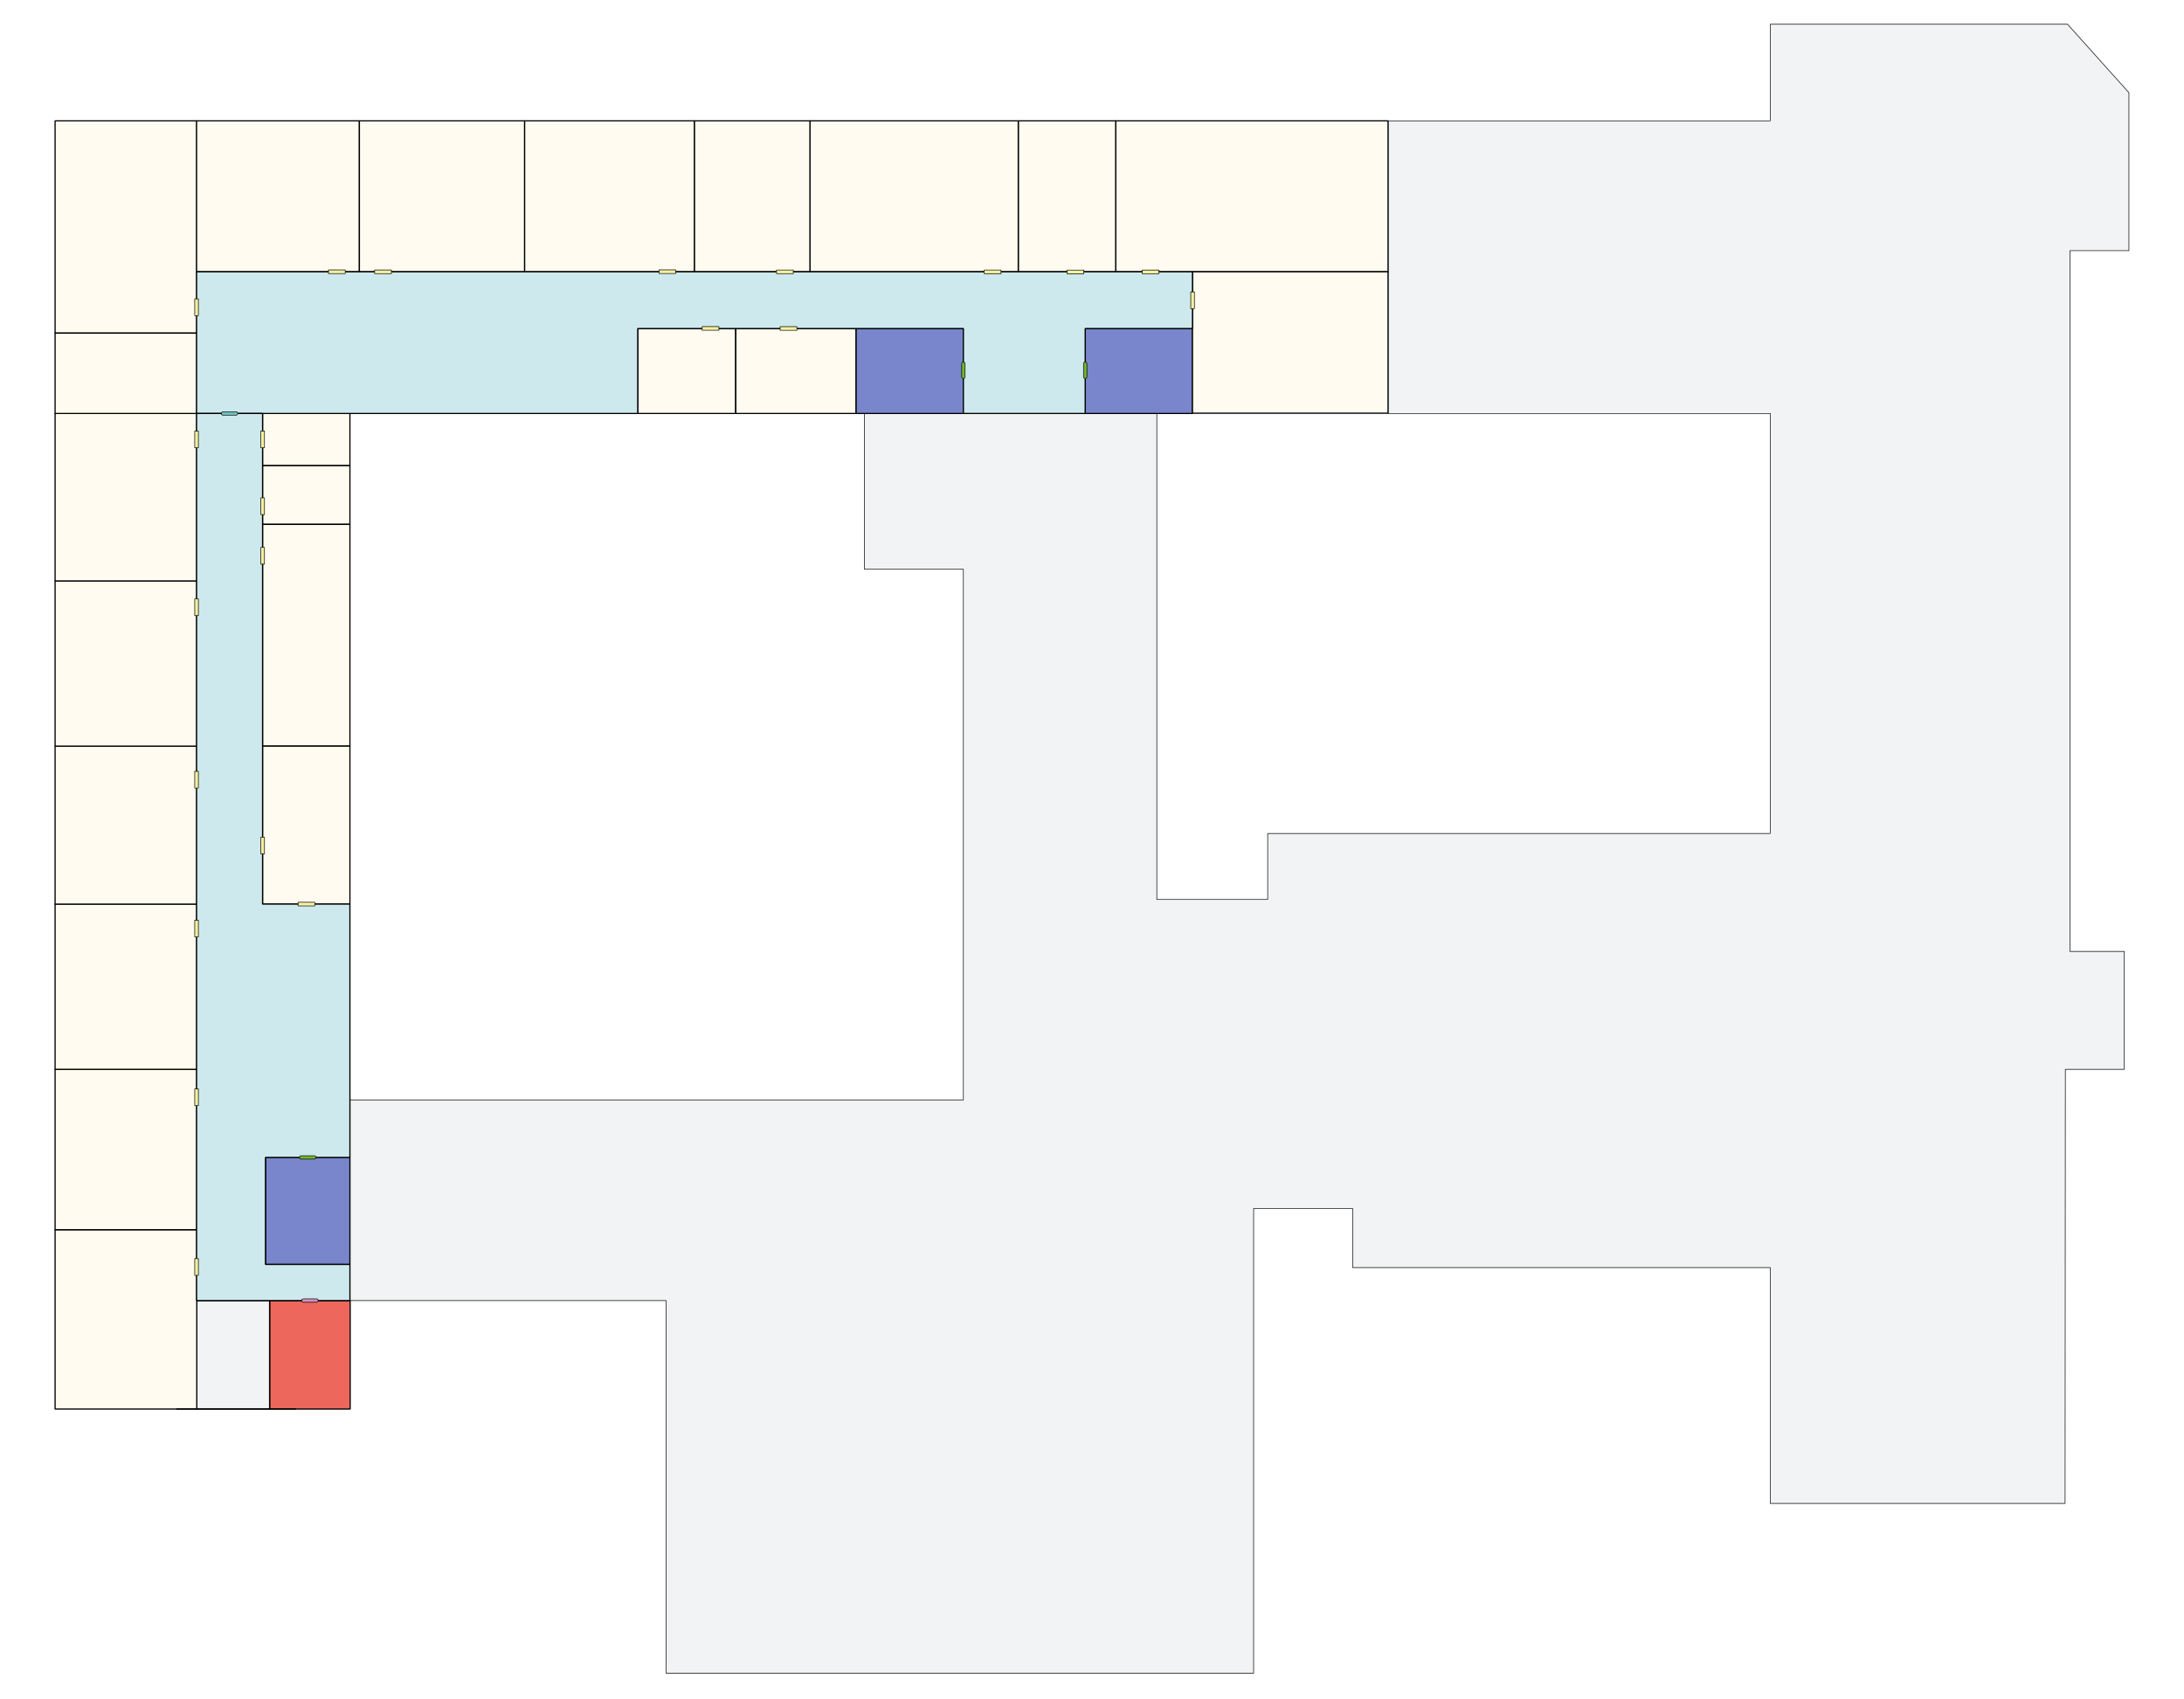
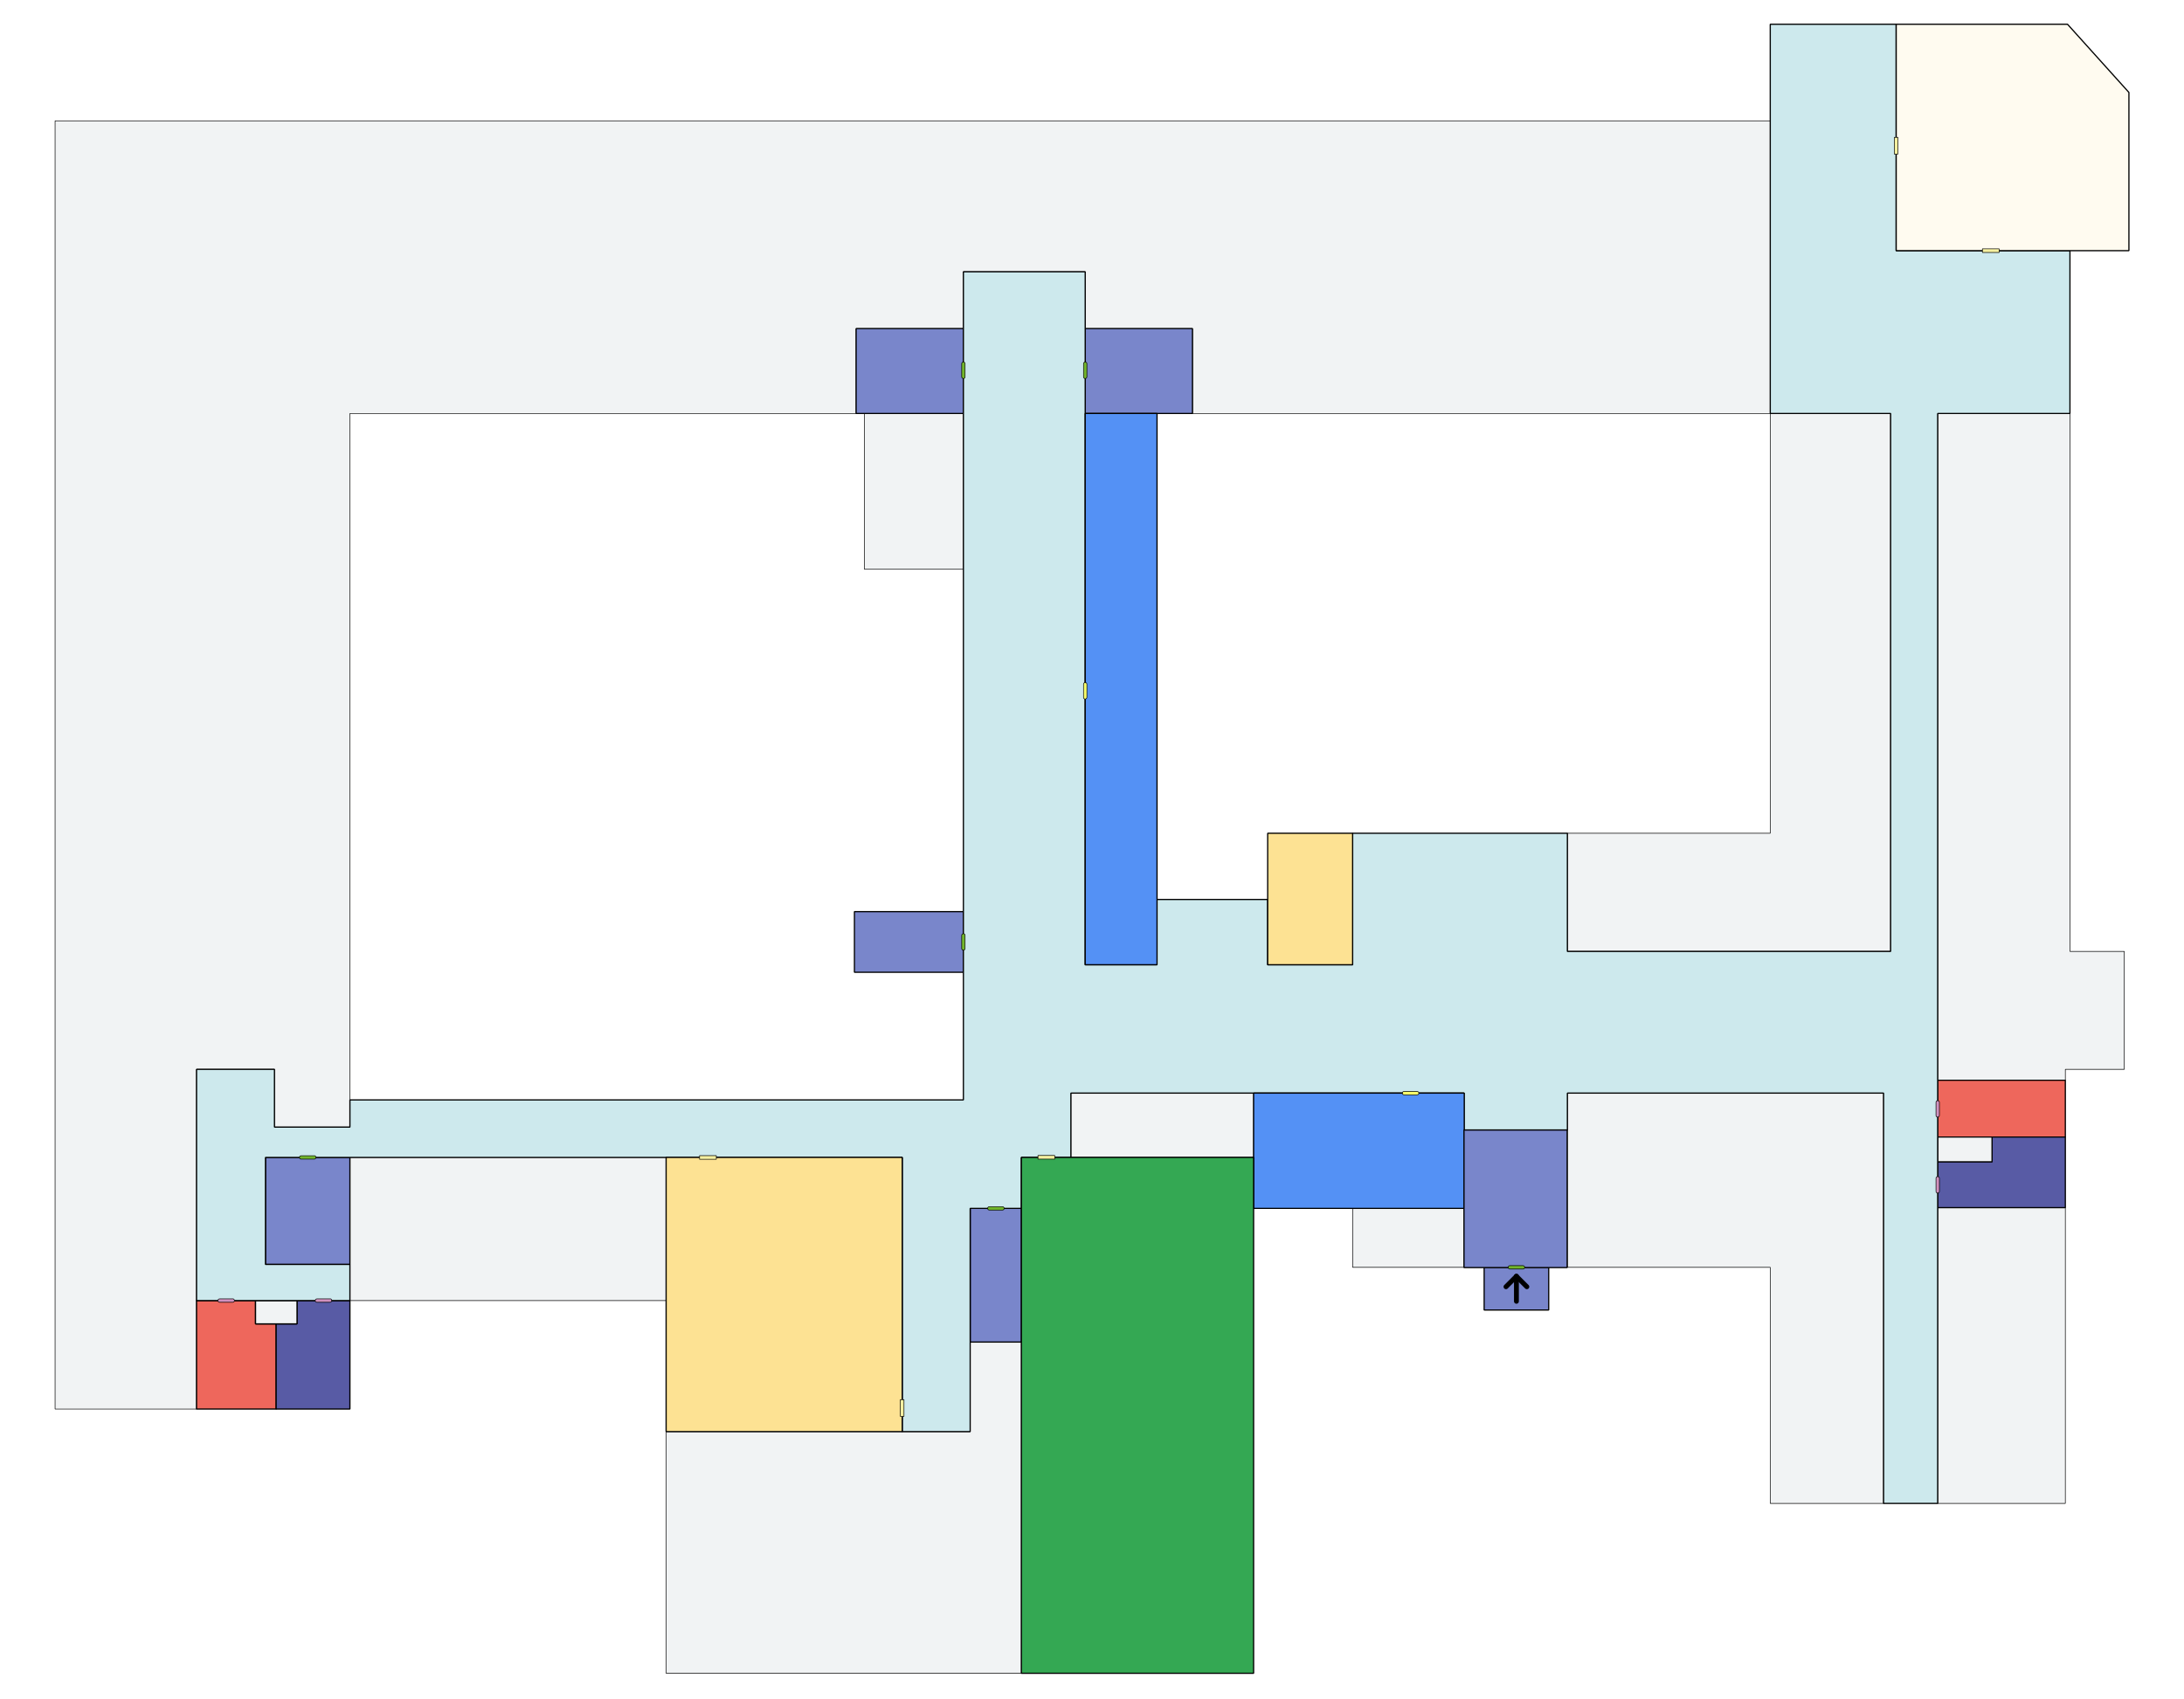
<svg xmlns="http://www.w3.org/2000/svg" width="100%" height="100%" viewBox="0 0 900 700" version="1.1" xml:space="preserve" style="fill-rule:evenodd;clip-rule:evenodd;stroke-linejoin:bevel;stroke-miterlimit:10;">
-   <g id="_x33__этаж">
-     <path d="M853,103.3L853,392.1L875.4,392.1L875.4,440.7L851.1,440.7L851,619.6L729.5,619.6L729.5,522.4L557.4,522.4L557.4,498L516.6,498L516.6,689.6L274.5,689.6L274.5,536L144.2,536L144.2,453.3L397,453.3L397,234.6L356.2,234.6L356.2,170.4L476.7,170.4L476.7,370.7L522.4,370.7L522.4,343.5L729.5,343.5L729.5,170.4L572,170.4L572,49.8L729.5,49.8L729.5,10L852,10L877.3,38.2L877.3,103.3L853,103.3Z" style="fill:rgb(241,243,244);fill-rule:nonzero;stroke:black;stroke-width:0.25px;" />
-     <rect x="81" y="536" width="30.1" height="44.7" style="fill:rgb(241,243,244);stroke:black;stroke-width:0.5px;" />
-     <rect x="22.7" y="49.8" width="58.4" height="87.5" style="fill:rgb(255,251,240);stroke:black;stroke-width:0.5px;" />
-     <rect x="81" y="49.8" width="67.1" height="62.2" style="fill:rgb(255,251,240);stroke:black;stroke-width:0.5px;" />
-     <rect x="148.1" y="49.8" width="68.1" height="62.2" style="fill:rgb(255,251,240);stroke:black;stroke-width:0.5px;" />
-     <rect x="216.2" y="49.8" width="70" height="62.2" style="fill:rgb(255,251,240);stroke:black;stroke-width:0.5px;" />
-     <rect x="286.2" y="49.8" width="47.7" height="62.2" style="fill:rgb(255,251,240);stroke:black;stroke-width:0.5px;" />
-     <rect x="333.8" y="49.8" width="85.8" height="62.2" style="fill:rgb(255,251,240);stroke:black;stroke-width:0.5px;" />
-     <rect x="419.7" y="49.8" width="40.2" height="62.2" style="fill:rgb(255,251,240);stroke:black;stroke-width:0.5px;" />
-     <rect x="459.8" y="49.8" width="112.2" height="62.2" style="fill:rgb(255,251,240);stroke:black;stroke-width:0.5px;" />
-     <path d="M729.5,522.3" style="fill:none;fill-rule:nonzero;stroke:black;stroke-width:0.5px;" />
-     <path d="M24.6,580.7" style="fill:none;fill-rule:nonzero;stroke:black;stroke-width:0.5px;" />
-     <rect x="111.2" y="536" width="33.1" height="44.7" style="fill:rgb(238,103,92);stroke:black;stroke-width:0.5px;" />
-     <rect x="22.7" y="506.8" width="58.4" height="73.9" style="fill:rgb(255,251,240);stroke:black;stroke-width:0.5px;" />
-     <rect x="22.7" y="440.7" width="58.4" height="66.1" style="fill:rgb(255,251,240);stroke:black;stroke-width:0.5px;" />
-     <rect x="22.7" y="372.6" width="58.4" height="68.1" style="fill:rgb(255,251,240);stroke:black;stroke-width:0.5px;" />
-     <rect x="22.7" y="307.5" width="58.4" height="65.1" style="fill:rgb(255,251,240);stroke:black;stroke-width:0.5px;" />
-     <rect x="22.7" y="239.4" width="58.4" height="68.1" style="fill:rgb(255,251,240);stroke:black;stroke-width:0.5px;" />
-     <rect x="22.7" y="170.4" width="58.4" height="69" style="fill:rgb(255,251,240);stroke:black;stroke-width:0.5px;" />
-     <rect x="22.7" y="137.3" width="58.4" height="33.1" style="fill:rgb(255,251,240);stroke:black;stroke-width:0.5px;" />
-     <rect x="108.2" y="191.8" width="36" height="24.3" style="fill:rgb(255,251,240);stroke:black;stroke-width:0.5px;" />
-     <rect x="108.2" y="170.4" width="36" height="21.4" style="fill:rgb(255,251,240);stroke:black;stroke-width:0.5px;" />
-     <rect x="108.2" y="216.1" width="36" height="91.4" style="fill:rgb(255,251,240);stroke:black;stroke-width:0.5px;" />
-     <rect x="108.2" y="307.5" width="36" height="65.1" style="fill:rgb(255,251,240);stroke:black;stroke-width:0.5px;" />
-     <rect x="303.2" y="135.4" width="49.6" height="35" style="fill:rgb(255,251,240);stroke:black;stroke-width:0.5px;" />
-     <rect x="262.8" y="135.4" width="40.3" height="35" style="fill:rgb(255,251,240);stroke:black;stroke-width:0.5px;" />
-     <rect x="109.4" y="477" width="34.8" height="44.1" style="fill:rgb(121,134,203);stroke:black;stroke-width:0.5px;" />
-     <rect x="447.2" y="135.4" width="44.2" height="35" style="fill:rgb(121,134,203);stroke:black;stroke-width:0.5px;" />
-     <rect x="352.8" y="135.4" width="44.2" height="35" style="fill:rgb(121,134,203);stroke:black;stroke-width:0.5px;" />
-     <rect x="491.4" y="112" width="80.6" height="58.3" style="fill:rgb(255,251,240);stroke:black;stroke-width:0.5px;" />
-     <path d="M72.7,580.7L122,580.7" style="fill:none;fill-rule:nonzero;stroke:black;stroke-width:0.5px;" />
-     <path d="M491.4,112L491.4,135.4L447.2,135.4L447.2,170.4L397,170.4L397,135.4L262.8,135.4L262.8,170.4L81,170.4L81,112L491.4,112Z" style="fill:rgb(205,233,237);fill-rule:nonzero;stroke:black;stroke-width:0.5px;" />
-     <path d="M144.2,372.6L144.2,477L109.4,477L109.4,521.1L144.2,521.1L144.2,536L81,536L81,170.4L108.2,170.4L108.2,372.6L144.2,372.6Z" style="fill:rgb(205,233,237);fill-rule:nonzero;stroke:black;stroke-width:0.5px;" />
-     <g id="Двери_00000072243646444715355380000012652347514313107891_">
-       <path d="M91.2,170.4C91.2,170 91.5,169.7 91.9,169.7L97.3,169.7C97.7,169.7 98,170 98,170.4C98,170.8 97.7,171.1 97.3,171.1L91.9,171.1C91.5,171.1 91.2,170.8 91.2,170.4Z" style="fill:rgb(109,195,190);fill-rule:nonzero;stroke:black;stroke-width:0.25px;stroke-linejoin:round;" />
-       <g transform="matrix(-1,-1.22465e-16,1.22465e-16,-1,162.05,1044.3)">
-         <rect x="80.3" y="518.7" width="1.5" height="6.9" style="fill:rgb(245,240,160);stroke:black;stroke-width:0.25px;stroke-linejoin:round;" />
+   <g id="_x31__этаж">
+     <g id="Вне_корпуса">
+       <path d="M875.4,392.1L875.4,440.7L851.1,440.7L851.1,445.2L798.5,445.2L798.5,170.4L853,170.4L853,392.1L875.4,392.1Z" style="fill:rgb(241,243,244);fill-rule:nonzero;stroke:black;stroke-width:0.25px;" />
+       <rect x="798.5" y="497.7" width="52.6" height="121.9" style="fill:rgb(241,243,244);stroke:black;stroke-width:0.25px;" />
+       <path d="M776.2,450.5L776.2,619.6L729.5,619.6L729.5,522.3L645.9,522.3L645.9,450.5L776.2,450.5Z" style="fill:rgb(241,243,244);fill-rule:nonzero;stroke:black;stroke-width:0.25px;" />
+       <rect x="557.4" y="498" width="45.9" height="24.3" style="fill:rgb(241,243,244);stroke:black;stroke-width:0.25px;" />
+       <rect x="489.4" y="135.6" width="2" height="34.8" style="fill:rgb(241,243,244);stroke:black;stroke-width:0.25px;" />
+       <path d="M420.9,553.1L420.9,689.6L274.5,689.6L274.5,590L399.8,590L399.8,553.1L420.9,553.1Z" style="fill:rgb(241,243,244);fill-rule:nonzero;stroke:black;stroke-width:0.25px;" />
+       <rect x="144.2" y="477" width="130.3" height="59" style="fill:rgb(241,243,244);stroke:black;stroke-width:0.25px;" />
+       <path d="M779.1,170.4L779.1,392.1L645.9,392.1L645.9,343.4L729.5,343.4L729.5,170.4L779.1,170.4Z" style="fill:rgb(241,243,244);fill-rule:nonzero;stroke:black;stroke-width:0.25px;" />
+       <rect x="356.2" y="170.4" width="40.8" height="64.2" style="fill:rgb(241,243,244);stroke:black;stroke-width:0.25px;" />
+       <path d="M729.5,49.8L729.5,170.4L491.4,170.4L491.4,135.6L447.2,135.6L447.2,112L397,112L397,135.6L352.8,135.6L352.8,170.4L144.2,170.4L144.2,464.5L113.1,464.5L113.1,440.7L81,440.7L81,580.7L22.7,580.7L22.7,49.8L729.5,49.8Z" style="fill:rgb(241,243,244);fill-rule:nonzero;stroke:black;stroke-width:0.25px;" />
+       <rect x="441.3" y="450.5" width="75.3" height="26.4" style="fill:rgb(241,243,244);stroke:black;stroke-width:0.25px;" />
+     </g>
+     <g id="Лестницы_00000155860578009764053510000015142577644724382630_">
+       <rect x="352.1" y="375.7" width="44.9" height="25" style="fill:rgb(121,134,203);stroke:black;stroke-width:0.5px;" />
+       <rect x="611.6" y="522.3" width="26.6" height="17.6" style="fill:rgb(121,134,203);stroke:black;stroke-width:0.5px;" />
+       <rect x="352.8" y="135.4" width="44.2" height="35" style="fill:rgb(121,134,203);stroke:black;stroke-width:0.5px;" />
+       <rect x="399.8" y="498" width="21.1" height="55.1" style="fill:rgb(121,134,203);stroke:black;stroke-width:0.5px;" />
+       <rect x="447.2" y="135.4" width="44.2" height="35" style="fill:rgb(121,134,203);stroke:black;stroke-width:0.5px;" />
+       <rect x="109.4" y="477" width="34.8" height="44.1" style="fill:rgb(121,134,203);stroke:black;stroke-width:0.5px;" />
+     </g>
+     <g id="Туалеты_00000176023885953794995700000003273841968759611067_">
+       <rect x="798.5" y="445.2" width="52.6" height="23.4" style="fill:rgb(238,103,92);stroke:black;stroke-width:0.5px;" />
+       <path d="M851.1,468.6L851.1,497.7L798.5,497.7L798.5,478.8L820.9,478.8L820.9,468.6L851.1,468.6Z" style="fill:rgb(88,91,165);fill-rule:nonzero;stroke:black;stroke-width:0.5px;" />
+       <path d="M113.8,545.6L113.8,580.7L81,580.7L81,536L105.3,536L105.3,545.6L113.8,545.6Z" style="fill:rgb(238,103,92);fill-rule:nonzero;stroke:black;stroke-width:0.5px;" />
+       <path d="M144.2,536L144.2,580.7L113.8,580.7L113.8,545.6L122.4,545.6L122.4,536L144.2,536Z" style="fill:rgb(88,91,165);fill-rule:nonzero;stroke:black;stroke-width:0.5px;" />
+       <rect x="798.5" y="468.6" width="22.4" height="10.2" style="fill:rgb(241,243,244);stroke:black;stroke-width:0.5px;" />
+       <rect x="105.3" y="536" width="17.1" height="9.6" style="fill:rgb(241,243,244);stroke:black;stroke-width:0.5px;" />
+     </g>
+     <g id="Коридор_00000048488721470111499550000003535009651536462248_">
+       <path d="M853,103.3L853,170.4L798.5,170.4L798.5,619.6L776.2,619.6L776.2,450.5L645.9,450.5L645.9,465.7L603.3,465.7L603.3,450.5L441.3,450.5L441.3,477L420.9,477L420.9,498L399.8,498L399.8,590L371.8,590L371.8,477L109.4,477L109.4,521.1L144.2,521.1L144.2,536L81,536L81,440.7L113.1,440.7L113.1,464.5L144.2,464.5L144.2,453.3L397,453.3L397,112L447.2,112L447.2,397.6L476.7,397.6L476.7,370.7L522.4,370.7L522.4,397.6L557.4,397.6L557.4,343.4L645.9,343.4L645.9,392.1L779.1,392.1L779.1,170.4L729.5,170.4L729.5,10L781.4,10L781.4,103.3L853,103.3Z" style="fill:rgb(205,233,237);fill-rule:nonzero;stroke:black;stroke-width:0.5px;" />
+     </g>
+     <g id="Гардероб">
+       <rect x="516.6" y="450.5" width="86.8" height="47.5" style="fill:rgb(84,145,245);stroke:black;stroke-width:0.5px;" />
+       <rect x="447.2" y="170.4" width="29.6" height="227.2" style="fill:rgb(84,145,245);stroke:black;stroke-width:0.5px;" />
+     </g>
+     <g id="Аудитории_00000018942931065929746140000013264202964963143063_">
+       <path d="M877.3,38.1L877.3,103.3L781.4,103.3L781.4,10L852,10L877.3,38.1Z" style="fill:rgb(255,251,240);fill-rule:nonzero;stroke:black;stroke-width:0.5px;" />
+     </g>
+     <g id="Спортзал">
+       <rect x="420.9" y="477" width="95.7" height="212.6" style="fill:rgb(52,168,83);stroke:black;stroke-width:0.5px;" />
+     </g>
+     <g id="Столовая">
+       <rect x="274.5" y="477" width="97.3" height="113" style="fill:rgb(253,226,147);stroke:black;stroke-width:0.5px;" />
+     </g>
+     <g id="Буфет">
+       <rect x="522.4" y="343.4" width="35" height="54.2" style="fill:rgb(253,226,147);stroke:black;stroke-width:0.5px;" />
+     </g>
+     <g id="Вход">
+       <rect x="603.3" y="465.7" width="42.5" height="56.7" style="fill:rgb(121,134,203);stroke:black;stroke-width:0.5px;" />
+     </g>
+     <g id="Знаки">
+       <path d="M624.9,526L624.9,536.3" style="fill:none;fill-rule:nonzero;stroke:black;stroke-width:2px;stroke-linecap:round;stroke-linejoin:round;" />
+       <path d="M624.9,526L620.6,530.3" style="fill:none;fill-rule:nonzero;stroke:black;stroke-width:2px;stroke-linecap:round;stroke-linejoin:round;" />
+       <path d="M624.9,526L629.2,530.3" style="fill:none;fill-rule:nonzero;stroke:black;stroke-width:2px;stroke-linecap:round;stroke-linejoin:round;" />
+     </g>
+     <g id="Двери_00000034087687042038094450000013909221346096165529_">
+       <path d="M584.7,450.5C584.7,450.9 584.4,451.2 584,451.2L578.6,451.2C578.2,451.2 577.9,450.9 577.9,450.5C577.9,450.1 578.2,449.8 578.6,449.8L584,449.8C584.3,449.8 584.7,450.1 584.7,450.5Z" style="fill:rgb(248,255,106);fill-rule:nonzero;stroke:black;stroke-width:0.25px;stroke-linejoin:round;" />
+       <path d="M96.6,536C96.6,536.4 96.3,536.7 95.9,536.7L90.5,536.7C90.1,536.7 89.8,536.4 89.8,536C89.8,535.6 90.1,535.3 90.5,535.3L95.9,535.3C96.2,535.2 96.6,535.5 96.6,536Z" style="fill:rgb(210,145,191);fill-rule:nonzero;stroke:black;stroke-width:0.25px;stroke-linejoin:round;" />
+       <path d="M413.8,498C413.8,498.4 413.5,498.7 413.1,498.7L407.7,498.7C407.3,498.7 407,498.4 407,498C407,497.6 407.3,497.3 407.7,497.3L413.1,497.3C413.5,497.3 413.8,497.6 413.8,498Z" style="fill:rgb(114,182,43);fill-rule:nonzero;stroke:black;stroke-width:0.25px;stroke-linejoin:round;" />
+       <g transform="matrix(-1.83697e-16,1,-1,-1.83697e-16,768.688,185.272)">
+         <rect x="291" y="473.5" width="1.5" height="6.9" style="fill:rgb(245,240,160);stroke:black;stroke-width:0.25px;stroke-linejoin:round;" />
      </g>
-       <g transform="matrix(-1,-1.22465e-16,1.22465e-16,-1,162.05,904.461)">
-         <rect x="80.3" y="448.8" width="1.5" height="6.9" style="fill:rgb(245,240,160);stroke:black;stroke-width:0.25px;stroke-linejoin:round;" />
+       <path d="M136.7,536C136.7,536.4 136.4,536.7 136,536.7L130.6,536.7C130.2,536.7 129.9,536.4 129.9,536C129.9,535.6 130.2,535.3 130.6,535.3L136,535.3C136.4,535.2 136.7,535.5 136.7,536Z" style="fill:rgb(210,145,191);fill-rule:nonzero;stroke:black;stroke-width:0.25px;stroke-linejoin:round;" />
+       <path d="M798.5,460.4C798.1,460.4 797.8,460.1 797.8,459.7L797.8,454.3C797.8,453.9 798.1,453.6 798.5,453.6C798.9,453.6 799.2,453.9 799.2,454.3L799.2,459.7C799.2,460 798.9,460.4 798.5,460.4Z" style="fill:rgb(210,145,191);fill-rule:nonzero;stroke:black;stroke-width:0.25px;stroke-linejoin:round;" />
+       <path d="M798.5,491.7C798.1,491.7 797.8,491.4 797.8,491L797.8,485.6C797.8,485.2 798.1,484.9 798.5,484.9C798.9,484.9 799.2,485.2 799.2,485.6L799.2,491C799.2,491.4 798.9,491.7 798.5,491.7Z" style="fill:rgb(210,145,191);fill-rule:nonzero;stroke:black;stroke-width:0.25px;stroke-linejoin:round;" />
+       <g transform="matrix(-1,-1.22465e-16,1.22465e-16,-1,743.62,1160.53)">
+         <rect x="371.1" y="576.8" width="1.5" height="6.9" style="fill:rgb(245,240,160);stroke:black;stroke-width:0.25px;stroke-linejoin:round;" />
      </g>
-       <g transform="matrix(-1,-1.22465e-16,1.22465e-16,-1,162.05,765.441)">
-         <rect x="80.3" y="379.3" width="1.5" height="6.9" style="fill:rgb(245,240,160);stroke:black;stroke-width:0.25px;stroke-linejoin:round;" />
-       </g>
-       <g transform="matrix(-1,-1.22465e-16,1.22465e-16,-1,216.49,696.928)">
-         <rect x="107.5" y="345" width="1.5" height="6.9" style="fill:rgb(245,240,160);stroke:black;stroke-width:0.25px;stroke-linejoin:round;" />
-       </g>
-       <g transform="matrix(6.12323e-17,-1,1,6.12323e-17,-246.382,498.842)">
-         <rect x="125.5" y="369.2" width="1.5" height="6.9" style="fill:rgb(245,240,160);stroke:black;stroke-width:0.25px;stroke-linejoin:round;" />
-       </g>
-       <g transform="matrix(-1,-1.22465e-16,1.22465e-16,-1,162.05,642.673)">
-         <rect x="80.3" y="317.9" width="1.5" height="6.9" style="fill:rgb(245,240,160);stroke:black;stroke-width:0.25px;stroke-linejoin:round;" />
-       </g>
-       <g transform="matrix(-1,-1.22465e-16,1.22465e-16,-1,162.05,500.618)">
-         <rect x="80.3" y="246.9" width="1.5" height="6.9" style="fill:rgb(245,240,160);stroke:black;stroke-width:0.25px;stroke-linejoin:round;" />
-       </g>
-       <g transform="matrix(-1,-1.22465e-16,1.22465e-16,-1,216.49,458.099)">
-         <rect x="107.5" y="225.6" width="1.5" height="6.9" style="fill:rgb(245,240,160);stroke:black;stroke-width:0.25px;stroke-linejoin:round;" />
-       </g>
-       <g transform="matrix(-1,-1.22465e-16,1.22465e-16,-1,216.49,417.379)">
-         <rect x="107.5" y="205.3" width="1.5" height="6.9" style="fill:rgb(245,240,160);stroke:black;stroke-width:0.25px;stroke-linejoin:round;" />
-       </g>
-       <g transform="matrix(-1,-1.22465e-16,1.22465e-16,-1,216.49,362.134)">
-         <rect x="107.5" y="177.6" width="1.5" height="6.9" style="fill:rgb(245,240,160);stroke:black;stroke-width:0.25px;stroke-linejoin:round;" />
-       </g>
-       <g transform="matrix(-1,-1.22465e-16,1.22465e-16,-1,162.05,362.134)">
-         <rect x="80.3" y="177.6" width="1.5" height="6.9" style="fill:rgb(245,240,160);stroke:black;stroke-width:0.25px;stroke-linejoin:round;" />
-       </g>
-       <g transform="matrix(-1,-1.22465e-16,1.22465e-16,-1,162.05,253.274)">
-         <rect x="80.3" y="123.2" width="1.5" height="6.9" style="fill:rgb(245,240,160);stroke:black;stroke-width:0.25px;stroke-linejoin:round;" />
-       </g>
-       <g transform="matrix(6.12323e-17,-1,1,6.12323e-17,26.769,250.853)">
-         <rect x="138.1" y="108.6" width="1.5" height="6.9" style="fill:rgb(245,240,160);stroke:black;stroke-width:0.25px;stroke-linejoin:round;" />
-       </g>
-       <g transform="matrix(6.12323e-17,-1,1,6.12323e-17,45.788,269.872)">
-         <rect x="157.1" y="108.6" width="1.5" height="6.9" style="fill:rgb(245,240,160);stroke:black;stroke-width:0.25px;stroke-linejoin:round;" />
-       </g>
-       <g transform="matrix(6.12323e-17,-1,1,6.12323e-17,162.948,387.032)">
-         <rect x="274.3" y="108.6" width="1.5" height="6.9" style="fill:rgb(245,240,160);stroke:black;stroke-width:0.25px;stroke-linejoin:round;" />
-       </g>
-       <g transform="matrix(6.12323e-17,-1,1,6.12323e-17,211.399,435.483)">
-         <rect x="322.7" y="108.6" width="1.5" height="6.9" style="fill:rgb(245,240,160);stroke:black;stroke-width:0.25px;stroke-linejoin:round;" />
-       </g>
-       <g transform="matrix(6.12323e-17,-1,1,6.12323e-17,157.455,428.199)">
-         <rect x="292.1" y="131.9" width="1.5" height="6.9" style="fill:rgb(245,240,160);stroke:black;stroke-width:0.25px;stroke-linejoin:round;" />
-       </g>
-       <g transform="matrix(6.12323e-17,-1,1,6.12323e-17,189.581,460.325)">
-         <rect x="324.2" y="131.9" width="1.5" height="6.9" style="fill:rgb(245,240,160);stroke:black;stroke-width:0.25px;stroke-linejoin:round;" />
-       </g>
-       <g transform="matrix(6.12323e-17,-1,1,6.12323e-17,297.005,521.089)">
-         <rect x="408.3" y="108.6" width="1.5" height="6.9" style="fill:rgb(245,240,160);stroke:black;stroke-width:0.25px;stroke-linejoin:round;" />
-       </g>
-       <g transform="matrix(6.12323e-17,-1,1,6.12323e-17,331.132,555.212)">
-         <rect x="442.4" y="108.6" width="1.5" height="6.9" style="fill:rgb(245,240,160);stroke:black;stroke-width:0.25px;stroke-linejoin:round;" />
-       </g>
-       <g transform="matrix(6.12323e-17,-1,1,6.12323e-17,362.08,586.204)">
-         <rect x="473.4" y="108.6" width="1.5" height="6.9" style="fill:rgb(245,240,160);stroke:black;stroke-width:0.25px;stroke-linejoin:round;" />
-       </g>
-       <rect x="490.7" y="120.3" width="1.5" height="6.9" style="fill:rgb(245,240,160);stroke:black;stroke-width:0.25px;stroke-linejoin:round;" />
      <path d="M130.2,477C130.2,477.4 129.9,477.7 129.5,477.7L124.1,477.7C123.7,477.7 123.4,477.4 123.4,477C123.4,476.6 123.7,476.3 124.1,476.3L129.5,476.3C129.9,476.2 130.2,476.6 130.2,477Z" style="fill:rgb(114,182,43);fill-rule:nonzero;stroke:black;stroke-width:0.25px;stroke-linejoin:round;" />
+       <path d="M397,391.6C396.6,391.6 396.3,391.3 396.3,390.9L396.3,385.5C396.3,385.1 396.6,384.8 397,384.8C397.4,384.8 397.7,385.1 397.7,385.5L397.7,390.9C397.7,391.3 397.4,391.6 397,391.6Z" style="fill:rgb(114,182,43);fill-rule:nonzero;stroke:black;stroke-width:0.25px;stroke-linejoin:round;" />
      <path d="M397,156C396.6,156 396.3,155.7 396.3,155.3L396.3,149.9C396.3,149.5 396.6,149.2 397,149.2C397.4,149.2 397.7,149.5 397.7,149.9L397.7,155.3C397.7,155.7 397.4,156 397,156Z" style="fill:rgb(114,182,43);fill-rule:nonzero;stroke:black;stroke-width:0.25px;stroke-linejoin:round;" />
      <path d="M447.2,156C446.8,156 446.5,155.7 446.5,155.3L446.5,149.9C446.5,149.5 446.8,149.2 447.2,149.2C447.6,149.2 447.9,149.5 447.9,149.9L447.9,155.3C447.9,155.7 447.6,156 447.2,156Z" style="fill:rgb(114,182,43);fill-rule:nonzero;stroke:black;stroke-width:0.25px;stroke-linejoin:round;" />
-       <path d="M131.1,536C131.1,536.4 130.8,536.7 130.4,536.7L125,536.7C124.6,536.7 124.3,536.4 124.3,536C124.3,535.6 124.6,535.3 125,535.3L130.4,535.3C130.8,535.2 131.1,535.5 131.1,536Z" style="fill:rgb(210,145,191);fill-rule:nonzero;stroke:black;stroke-width:0.25px;stroke-linejoin:round;" />
+       <path d="M628.3,522.3C628.3,522.7 628,523 627.6,523L622.2,523C621.8,523 621.5,522.7 621.5,522.3C621.5,521.9 621.8,521.6 622.2,521.6L627.6,521.6C628,521.6 628.3,521.9 628.3,522.3Z" style="fill:rgb(114,182,43);fill-rule:nonzero;stroke:black;stroke-width:0.25px;stroke-linejoin:round;" />
+       <g transform="matrix(-1.83697e-16,1,-1,-1.83697e-16,923.723,-717.143)">
+         <rect x="819.7" y="99.9" width="1.5" height="6.9" style="fill:rgb(245,240,160);stroke:black;stroke-width:0.25px;stroke-linejoin:round;" />
+       </g>
+       <g transform="matrix(-1,-1.22465e-16,1.22465e-16,-1,1562.72,120.104)">
+         <rect x="780.6" y="56.6" width="1.5" height="6.9" style="fill:rgb(245,240,160);stroke:black;stroke-width:0.25px;stroke-linejoin:round;" />
+       </g>
+       <path d="M447.2,288.1C446.8,288.1 446.5,287.8 446.5,287.4L446.5,282C446.5,281.6 446.8,281.3 447.2,281.3C447.6,281.3 447.9,281.6 447.9,282L447.9,287.4C447.9,287.7 447.6,288.1 447.2,288.1Z" style="fill:rgb(248,255,106);fill-rule:nonzero;stroke:black;stroke-width:0.25px;stroke-linejoin:round;" />
+       <g transform="matrix(6.12323e-17,-1,1,6.12323e-17,-45.7674,908.193)">
+         <rect x="430.5" y="473.5" width="1.5" height="6.9" style="fill:rgb(245,240,160);stroke:black;stroke-width:0.25px;stroke-linejoin:round;" />
+       </g>
    </g>
  </g>
</svg>
